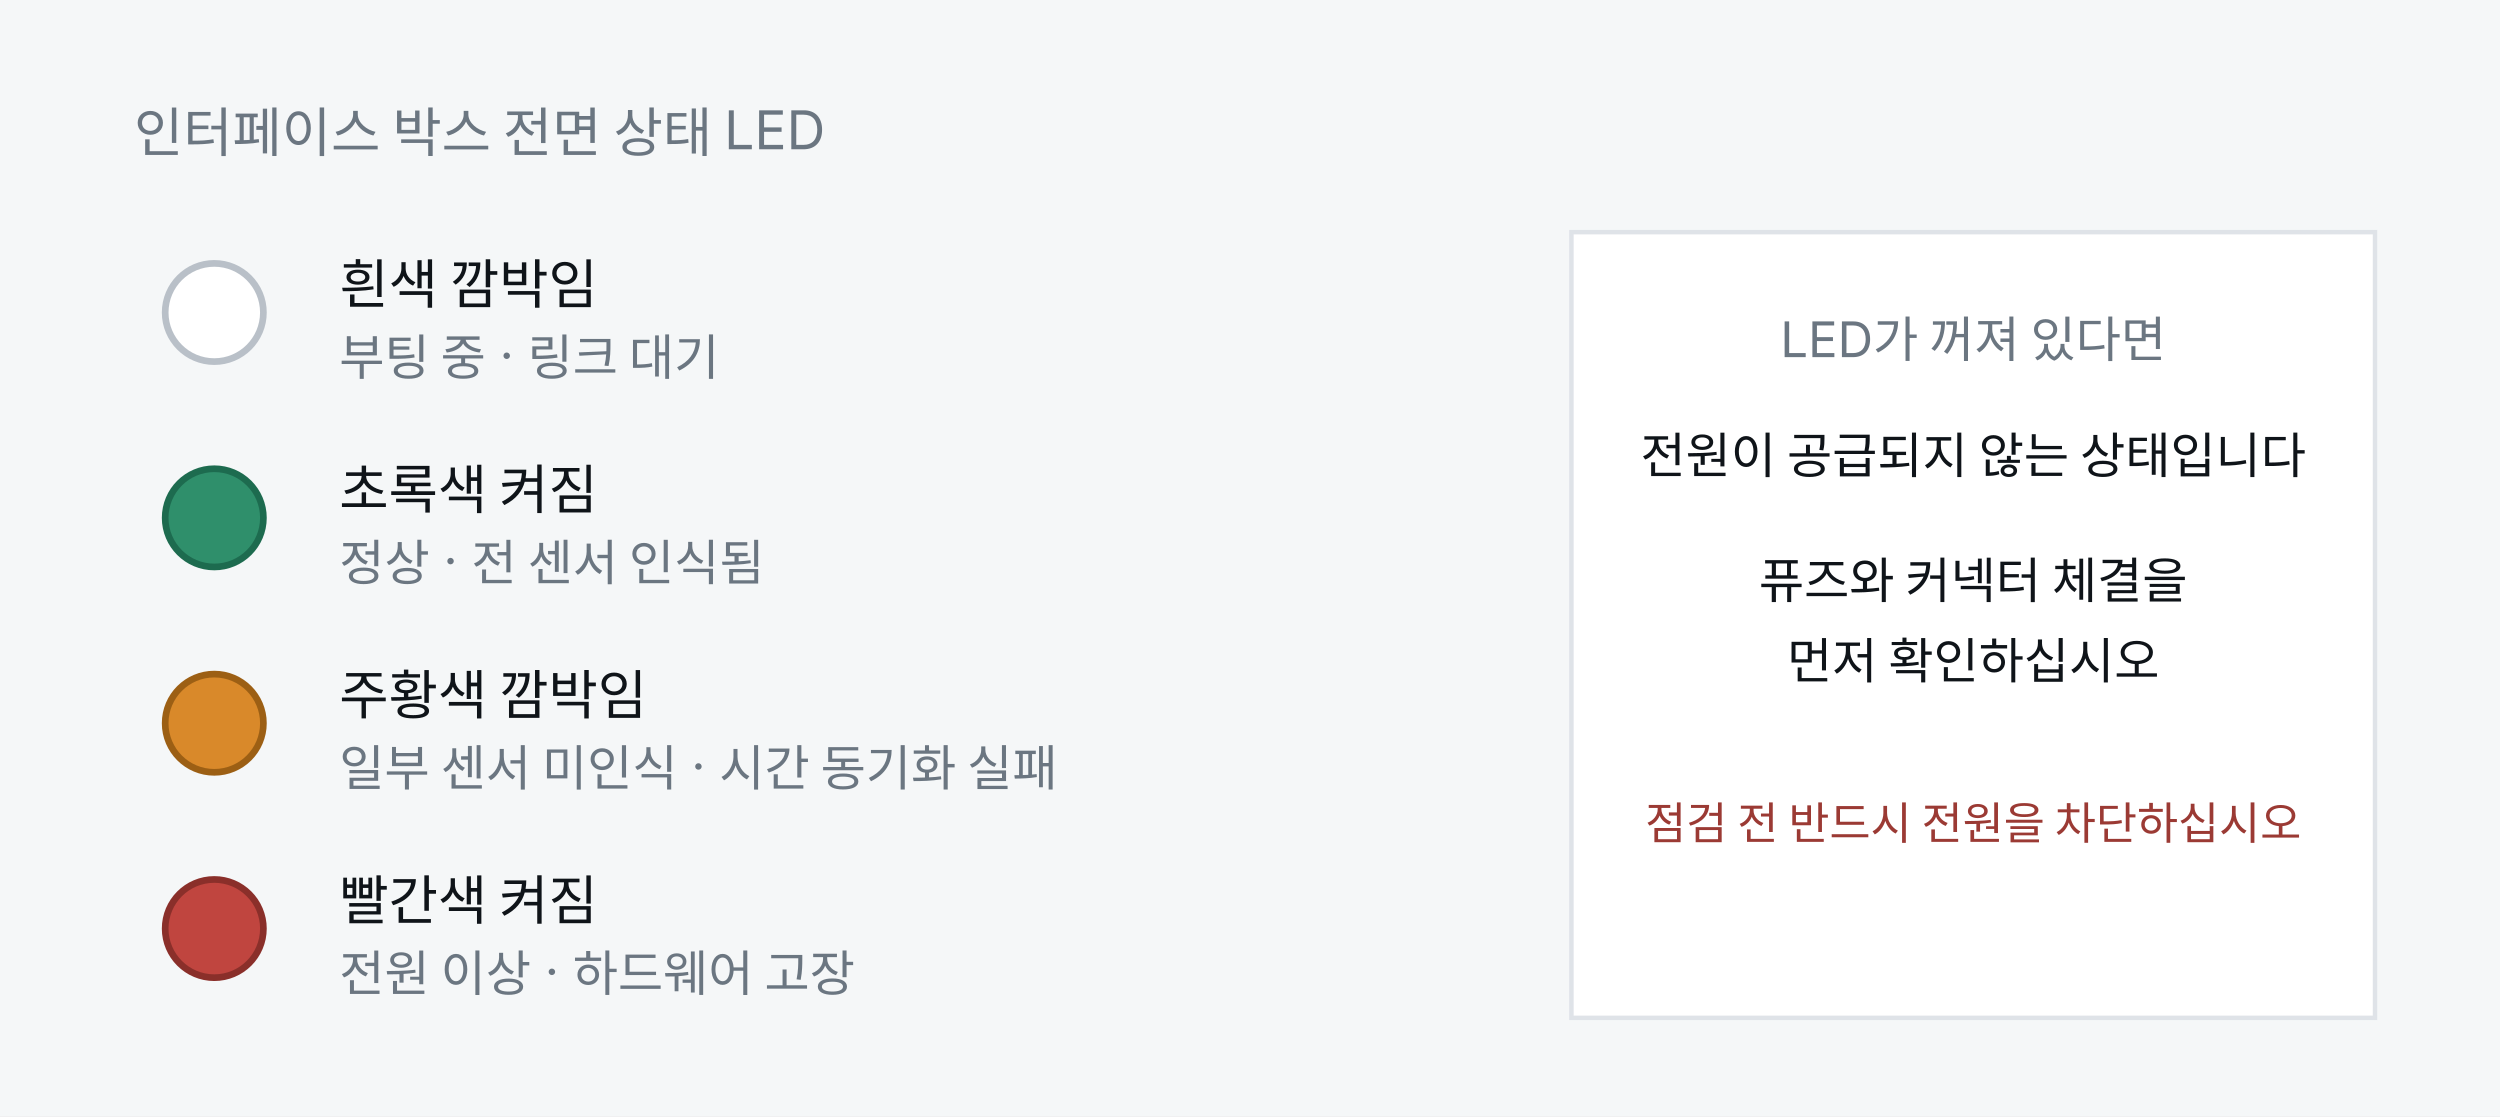
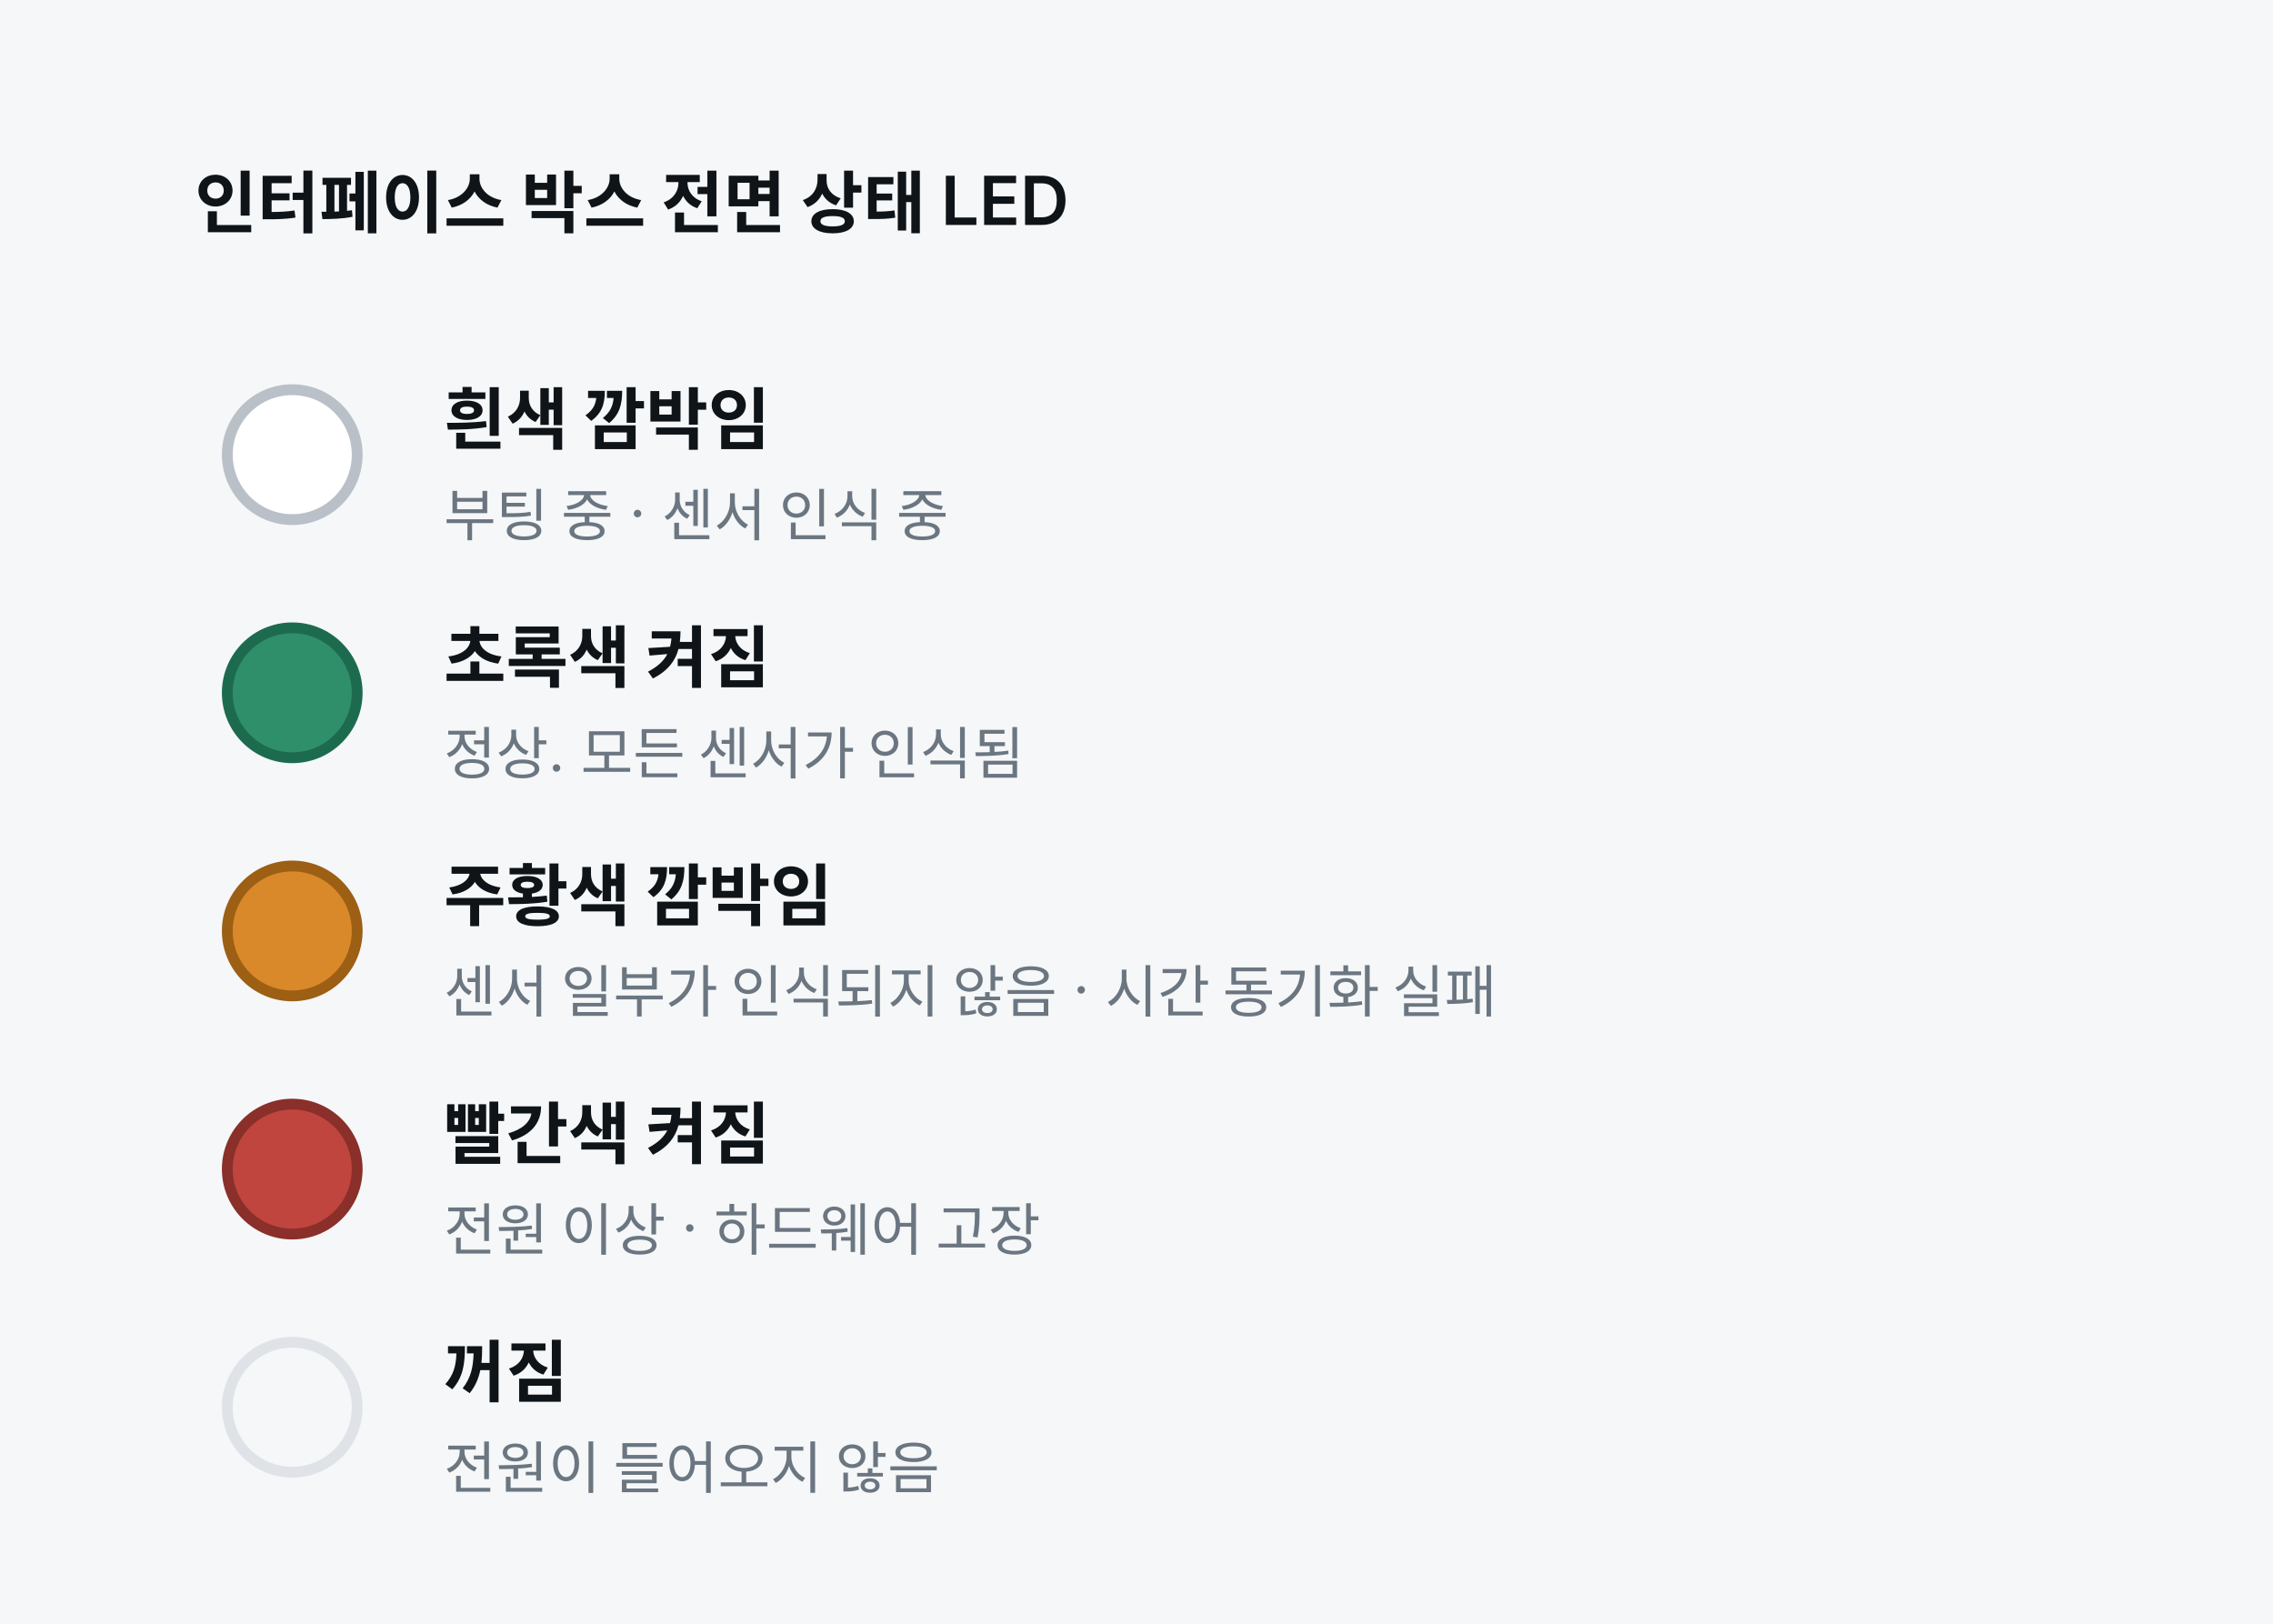
- <svg xmlns="http://www.w3.org/2000/svg" viewBox="0 0 560 250" width="560" height="250" role="img" aria-label="인터페이스 박스 상태 LED의 색상별 의미">
-   <rect width="560" height="250" fill="#f5f7f8" />
-   <text x="30" y="34" font-family="'Pretendard', -apple-system, 'Segoe UI', sans-serif" font-size="12" fill="#6b7681">인터페이스 박스 전면 상태 LED</text>
-   <circle cx="48" cy="70" r="11" fill="#ffffff" stroke="#b9c0c8" stroke-width="1.5" />
-   <text x="76" y="68" font-family="'Pretendard', -apple-system, 'Segoe UI', sans-serif" font-size="12" fill="#0f1419">흰색 깜박임</text>
-   <text x="76" y="84" font-family="'Pretendard', -apple-system, 'Segoe UI', sans-serif" font-size="11" fill="#6b7681">부팅 중 · 링크 대기</text>
-   <circle cx="48" cy="116" r="11" fill="#2f8f6b" stroke="#1d6b4f" stroke-width="1.5" />
-   <text x="76" y="114" font-family="'Pretendard', -apple-system, 'Segoe UI', sans-serif" font-size="12" fill="#0f1419">초록색 켜짐</text>
-   <text x="76" y="130" font-family="'Pretendard', -apple-system, 'Segoe UI', sans-serif" font-size="11" fill="#6b7681">정상 · 전 센서 인식됨</text>
-   <circle cx="48" cy="162" r="11" fill="#d9892a" stroke="#9c5f14" stroke-width="1.5" />
-   <text x="76" y="160" font-family="'Pretendard', -apple-system, 'Segoe UI', sans-serif" font-size="12" fill="#0f1419">주황색 깜박임</text>
-   <text x="76" y="176" font-family="'Pretendard', -apple-system, 'Segoe UI', sans-serif" font-size="11" fill="#6b7681">일부 센서 미인식 · 시간 동기화 실패</text>
-   <circle cx="48" cy="208" r="11" fill="#c0453f" stroke="#8a2f2a" stroke-width="1.5" />
-   <text x="76" y="206" font-family="'Pretendard', -apple-system, 'Segoe UI', sans-serif" font-size="12" fill="#0f1419">빨간색 켜짐</text>
-   <text x="76" y="222" font-family="'Pretendard', -apple-system, 'Segoe UI', sans-serif" font-size="11" fill="#6b7681">전원 이상 · 하드웨어 고장</text>
-   <rect x="352" y="52" width="180" height="176" fill="#ffffff" stroke="#dfe3e8" />
-   <text x="442" y="80" font-family="'Pretendard', -apple-system, 'Segoe UI', sans-serif" font-size="11" fill="#6b7681" text-anchor="middle">LED가 꺼져 있다면</text>
-   <text x="442" y="106" font-family="'Pretendard', -apple-system, 'Segoe UI', sans-serif" font-size="11" fill="#0f1419" text-anchor="middle">전원이 공급되지 않는 상태입니다</text>
-   <text x="442" y="134" font-family="'Pretendard', -apple-system, 'Segoe UI', sans-serif" font-size="11" fill="#0f1419" text-anchor="middle">퓨즈와 커넥터 체결을</text>
-   <text x="442" y="152" font-family="'Pretendard', -apple-system, 'Segoe UI', sans-serif" font-size="11" fill="#0f1419" text-anchor="middle">먼저 확인하십시오</text>
-   <text x="442" y="188" font-family="'Pretendard', -apple-system, 'Segoe UI', sans-serif" font-size="10" fill="#9b3a34" text-anchor="middle">점검 전 반드시 전원을 차단하십시오</text>
+ <svg xmlns="http://www.w3.org/2000/svg" viewBox="0 0 420 300" width="420" height="300" role="img" aria-label="인터페이스 박스 상태 LED의 색상별 의미">
+   <style>
+     .t { font-family: 'Pretendard', -apple-system, sans-serif; fill: #0f1419; }
+     .b { font-size: 12.5px; font-weight: 600; }
+     .s { font-size: 10.5px; fill: #6b7681; }
+     .e { font-size: 10.5px; fill: #3d4852; }
+   </style>
+   <defs>
+     <marker id="m" markerWidth="8" markerHeight="8" refX="6.5" refY="4" orient="auto">
+       <path d="M0 0L8 4L0 8z" fill="#3d4852" />
+     </marker>
+   </defs>
+   <rect width="420" height="300" fill="#f5f7f8" />
+   <text class="t b" x="36" y="42">인터페이스 박스 전면 상태 LED</text>
+   <circle cx="54" cy="84" r="12" fill="#ffffff" stroke="#b9c0c8" stroke-width="2" />
+   <text class="t b" x="82" y="82">흰색 깜박임</text>
+   <text class="t s" x="82" y="99">부팅 중 · 센서 인식 중</text>
+   <circle cx="54" cy="128" r="12" fill="#2f8f6b" stroke="#1d6b4f" stroke-width="2" />
+   <text class="t b" x="82" y="126">초록색 켜짐</text>
+   <text class="t s" x="82" y="143">정상. 모든 센서가 인식됨</text>
+   <circle cx="54" cy="172" r="12" fill="#d9892a" stroke="#9c5f14" stroke-width="2" />
+   <text class="t b" x="82" y="170">주황색 깜박임</text>
+   <text class="t s" x="82" y="187">센서 일부가 인식되지 않음 · 시간 동기화 실패</text>
+   <circle cx="54" cy="216" r="12" fill="#c0453f" stroke="#8a2f2a" stroke-width="2" />
+   <text class="t b" x="82" y="214">빨간색 켜짐</text>
+   <text class="t s" x="82" y="231">전원 이상 · 하드웨어 고장</text>
+   <circle cx="54" cy="260" r="12" fill="#f5f7f8" stroke="#dfe3e8" stroke-width="2" />
+   <text class="t b" x="82" y="258">꺼짐</text>
+   <text class="t s" x="82" y="275">전원이 들어오지 않음</text>
</svg>
